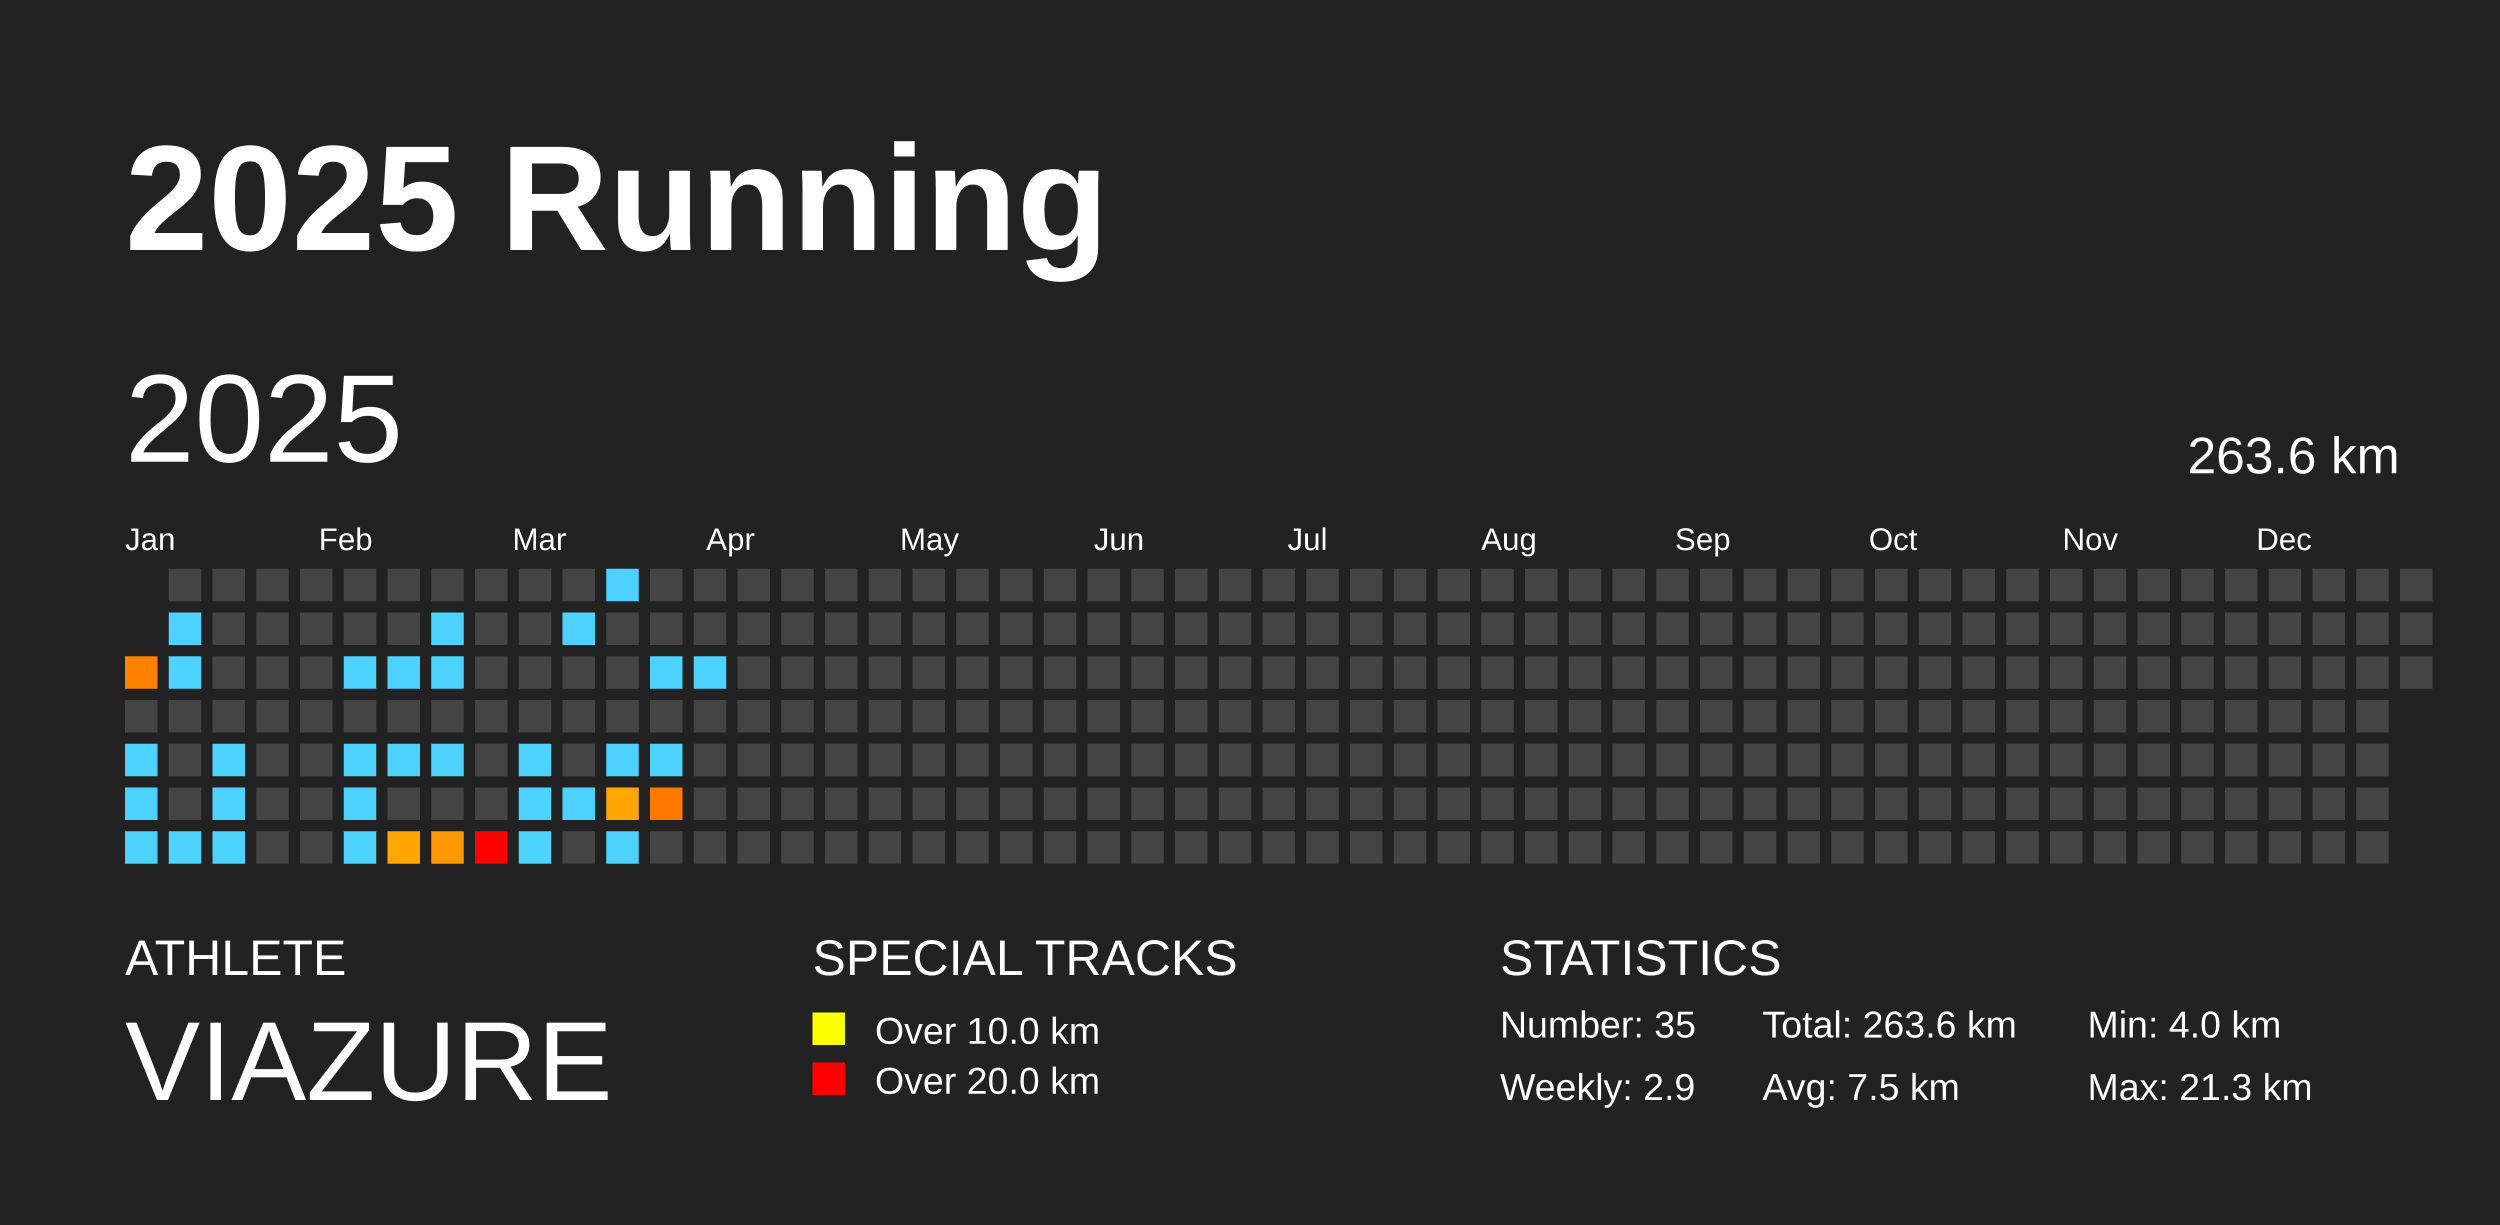
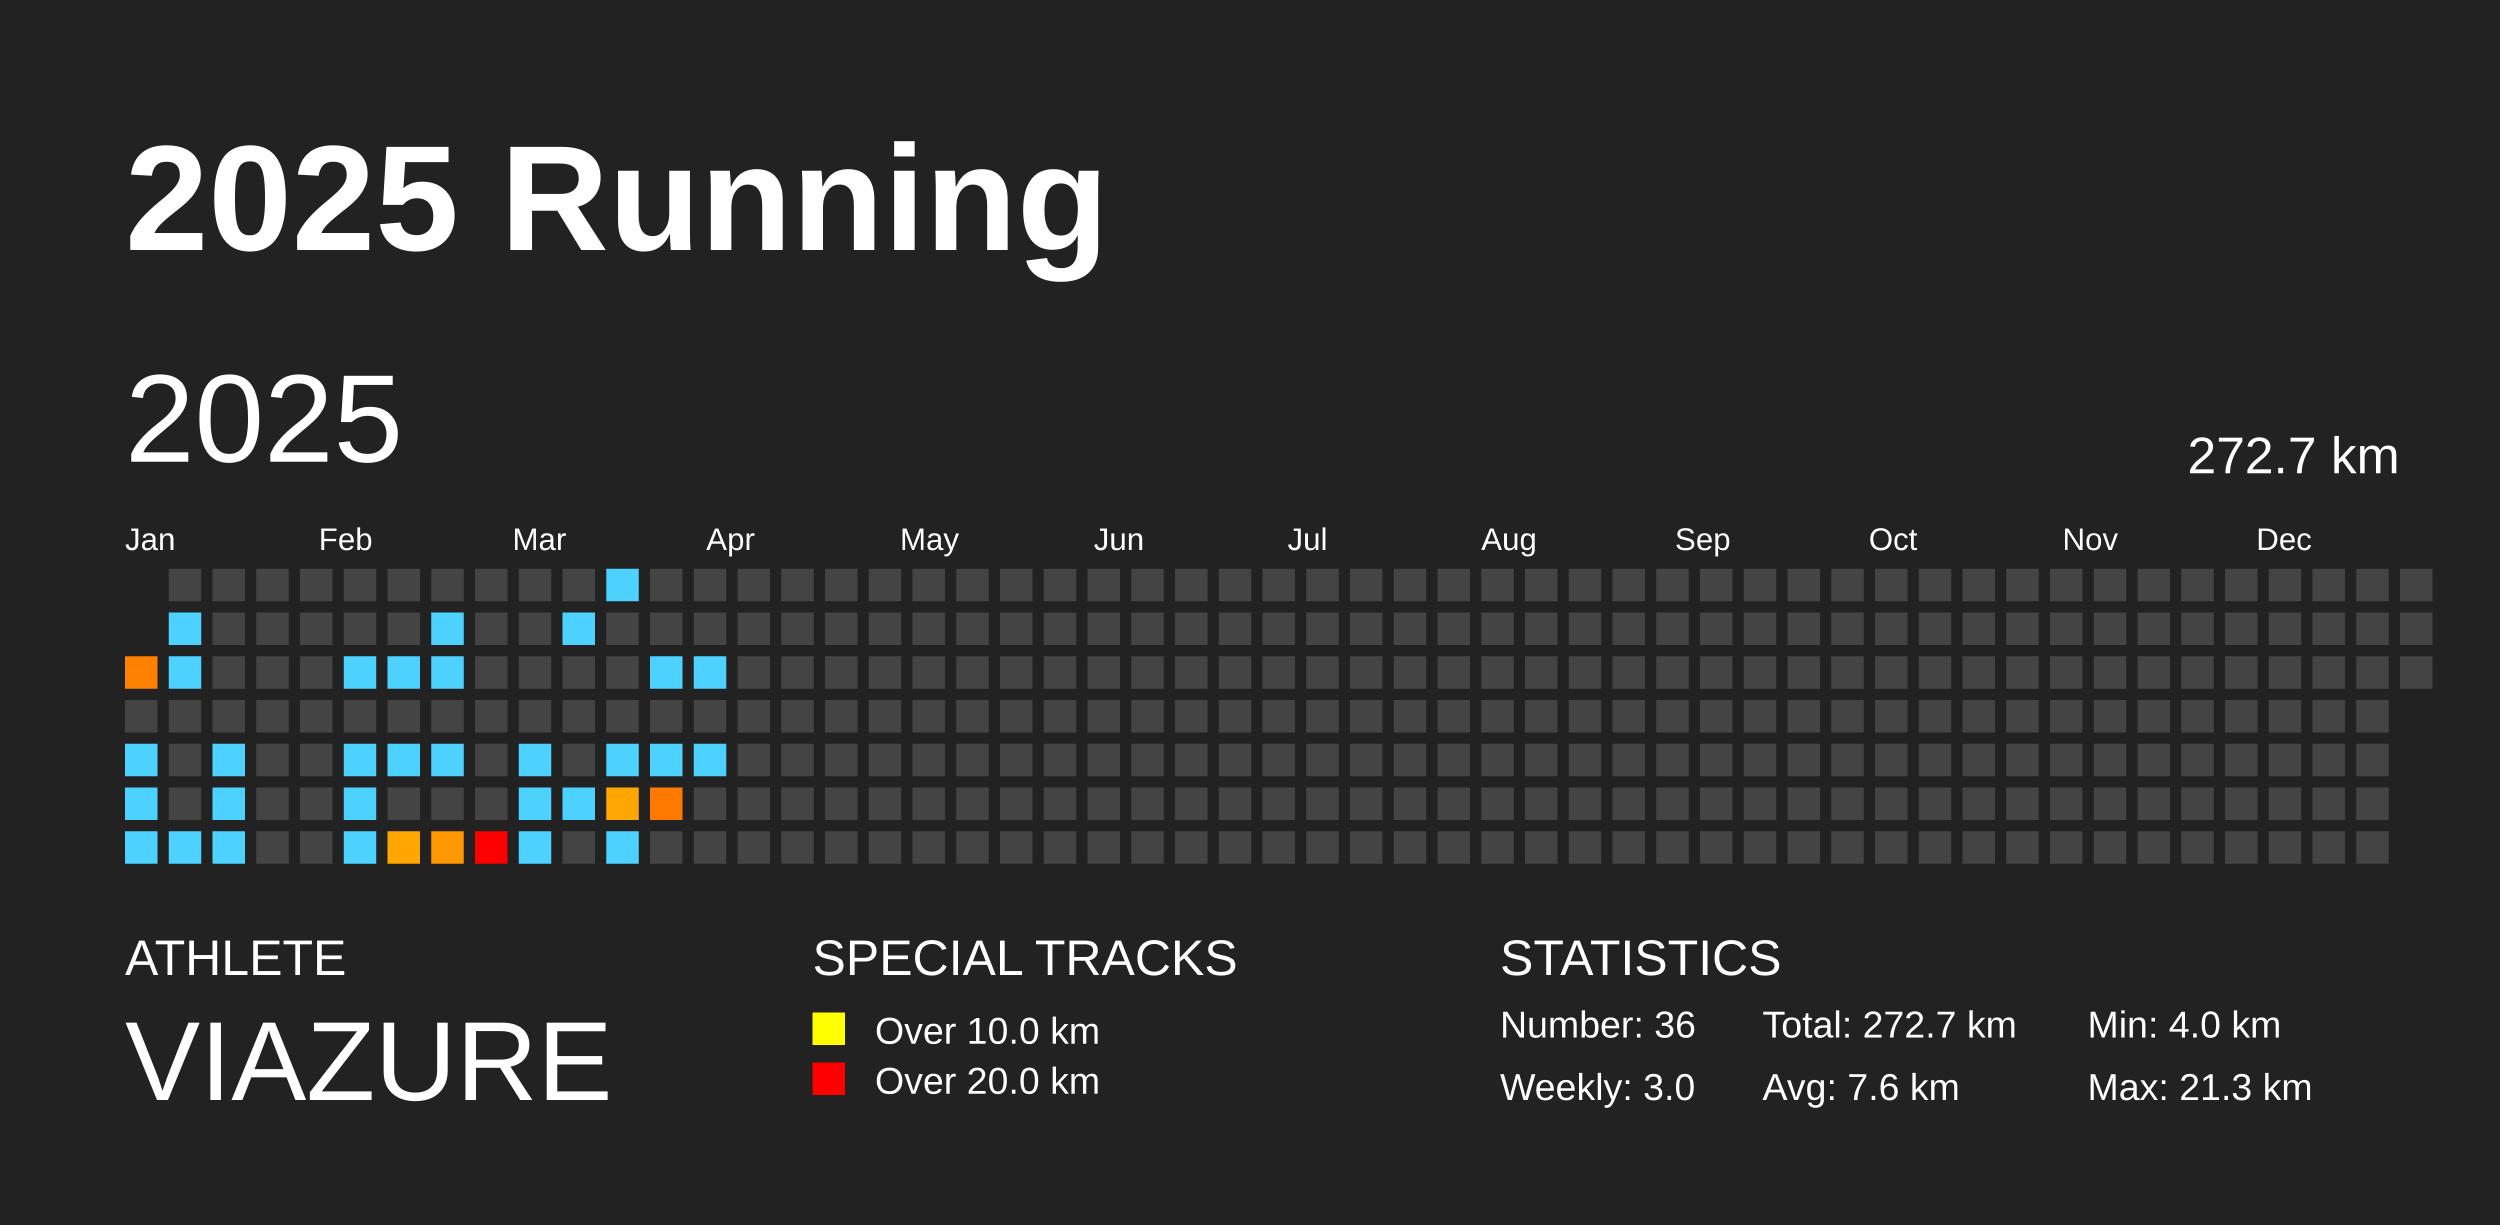
<svg xmlns="http://www.w3.org/2000/svg" baseProfile="full" height="98mm" version="1.1" viewBox="0,0,200,98" width="200mm">
  <defs />
  <rect fill="#222222" height="98" width="200" x="0" y="0" />
  <text fill="#FFFFFF" style="font-size:12px; font-family:Arial; font-weight:bold;" x="10" y="20">2025 Running</text>
  <text fill="#FFFFFF" style="font-size:4px; font-family:Arial" x="10" y="78">ATHLETE</text>
  <text fill="#FFFFFF" style="font-size:9px; font-family:Arial" x="10" y="88">VIAZURE</text>
  <text fill="#FFFFFF" style="font-size:4px; font-family:Arial" x="65" y="78">SPECIAL TRACKS</text>
  <rect fill="yellow" height="2.6" width="2.6" x="65" y="81" />
  <text fill="#FFFFFF" style="font-size:3px; font-family:Arial" x="70" y="83.5">Over 10.0 km</text>
  <rect fill="red" height="2.6" width="2.6" x="65" y="85" />
  <text fill="#FFFFFF" style="font-size:3px; font-family:Arial" x="70" y="87.5">Over 20.0 km</text>
  <text fill="#FFFFFF" style="font-size:4px; font-family:Arial" x="120" y="78">STATISTICS</text>
-   <text fill="#FFFFFF" style="font-size:3px; font-family:Arial" x="120" y="83">Number: 35</text>
-   <text fill="#FFFFFF" style="font-size:3px; font-family:Arial" x="120" y="88">Weekly: 2.9</text>
-   <text fill="#FFFFFF" style="font-size:3px; font-family:Arial" x="141" y="83">Total: 263.6 km</text>
-   <text fill="#FFFFFF" style="font-size:3px; font-family:Arial" x="141" y="88">Avg: 7.5 km</text>
+   <text fill="#FFFFFF" style="font-size:3px; font-family:Arial" x="120" y="83">Number: 36</text>
+   <text fill="#FFFFFF" style="font-size:3px; font-family:Arial" x="120" y="88">Weekly: 3.0</text>
+   <text fill="#FFFFFF" style="font-size:3px; font-family:Arial" x="141" y="83">Total: 272.7 km</text>
+   <text fill="#FFFFFF" style="font-size:3px; font-family:Arial" x="141" y="88">Avg: 7.6 km</text>
  <text fill="#FFFFFF" style="font-size:3px; font-family:Arial" x="167" y="83">Min: 4.0 km</text>
  <text fill="#FFFFFF" style="font-size:3px; font-family:Arial" x="167" y="88">Max: 21.3 km</text>
  <text dominant-baseline="hanging" fill="#FFFFFF" style="font-size:10.0px; font-family:Arial;" x="10" y="30">2025</text>
-   <text dominant-baseline="hanging" fill="#FFFFFF" style="font-size:4.125px; font-family:Arial;" x="175" y="35">263.6 km</text>
+   <text dominant-baseline="hanging" fill="#FFFFFF" style="font-size:4.125px; font-family:Arial;" x="175" y="35">272.7 km</text>
  <text fill="#FFFFFF" style="font-size:2.5px; font-family:Arial" x="10.0" y="44">Jan</text>
  <text fill="#FFFFFF" style="font-size:2.5px; font-family:Arial" x="25.5" y="44">Feb</text>
  <text fill="#FFFFFF" style="font-size:2.5px; font-family:Arial" x="41.0" y="44">Mar</text>
  <text fill="#FFFFFF" style="font-size:2.5px; font-family:Arial" x="56.5" y="44">Apr</text>
  <text fill="#FFFFFF" style="font-size:2.5px; font-family:Arial" x="72.0" y="44">May</text>
  <text fill="#FFFFFF" style="font-size:2.5px; font-family:Arial" x="87.5" y="44">Jun</text>
  <text fill="#FFFFFF" style="font-size:2.5px; font-family:Arial" x="103.0" y="44">Jul</text>
  <text fill="#FFFFFF" style="font-size:2.5px; font-family:Arial" x="118.5" y="44">Aug</text>
  <text fill="#FFFFFF" style="font-size:2.5px; font-family:Arial" x="134.0" y="44">Sep</text>
  <text fill="#FFFFFF" style="font-size:2.5px; font-family:Arial" x="149.5" y="44">Oct</text>
  <text fill="#FFFFFF" style="font-size:2.5px; font-family:Arial" x="165.0" y="44">Nov</text>
  <text fill="#FFFFFF" style="font-size:2.5px; font-family:Arial" x="180.5" y="44">Dec</text>
  <rect fill="#ff8100" height="2.6" width="2.6" x="10.0" y="52.5" />
  <rect fill="#444444" height="2.6" width="2.6" x="10.0" y="56.0" />
  <rect fill="#4dd2ff" height="2.6" width="2.6" x="10.0" y="59.5" />
  <rect fill="#4dd2ff" height="2.6" width="2.6" x="10.0" y="63.0" />
  <rect fill="#4dd2ff" height="2.6" width="2.6" x="10.0" y="66.5" />
  <rect fill="#444444" height="2.6" width="2.6" x="13.5" y="45.5" />
  <rect fill="#4dd2ff" height="2.6" width="2.6" x="13.5" y="49.0" />
  <rect fill="#4dd2ff" height="2.6" width="2.6" x="13.5" y="52.5" />
  <rect fill="#444444" height="2.6" width="2.6" x="13.5" y="56.0" />
  <rect fill="#444444" height="2.6" width="2.6" x="13.5" y="59.5" />
  <rect fill="#444444" height="2.6" width="2.6" x="13.5" y="63.0" />
  <rect fill="#4dd2ff" height="2.6" width="2.6" x="13.5" y="66.5" />
  <rect fill="#444444" height="2.6" width="2.6" x="17.0" y="45.5" />
  <rect fill="#444444" height="2.6" width="2.6" x="17.0" y="49.0" />
  <rect fill="#444444" height="2.6" width="2.6" x="17.0" y="52.5" />
  <rect fill="#444444" height="2.6" width="2.6" x="17.0" y="56.0" />
  <rect fill="#4dd2ff" height="2.6" width="2.6" x="17.0" y="59.5" />
  <rect fill="#4dd2ff" height="2.6" width="2.6" x="17.0" y="63.0" />
  <rect fill="#4dd2ff" height="2.6" width="2.6" x="17.0" y="66.5" />
  <rect fill="#444444" height="2.6" width="2.6" x="20.5" y="45.5" />
  <rect fill="#444444" height="2.6" width="2.6" x="20.5" y="49.0" />
  <rect fill="#444444" height="2.6" width="2.6" x="20.5" y="52.5" />
  <rect fill="#444444" height="2.6" width="2.6" x="20.5" y="56.0" />
  <rect fill="#444444" height="2.6" width="2.6" x="20.5" y="59.5" />
  <rect fill="#444444" height="2.6" width="2.6" x="20.5" y="63.0" />
  <rect fill="#444444" height="2.6" width="2.6" x="20.5" y="66.5" />
  <rect fill="#444444" height="2.6" width="2.6" x="24.0" y="45.5" />
  <rect fill="#444444" height="2.6" width="2.6" x="24.0" y="49.0" />
  <rect fill="#444444" height="2.6" width="2.6" x="24.0" y="52.5" />
  <rect fill="#444444" height="2.6" width="2.6" x="24.0" y="56.0" />
  <rect fill="#444444" height="2.6" width="2.6" x="24.0" y="59.5" />
  <rect fill="#444444" height="2.6" width="2.6" x="24.0" y="63.0" />
  <rect fill="#444444" height="2.6" width="2.6" x="24.0" y="66.5" />
  <rect fill="#444444" height="2.6" width="2.6" x="27.5" y="45.5" />
  <rect fill="#444444" height="2.6" width="2.6" x="27.5" y="49.0" />
  <rect fill="#4dd2ff" height="2.6" width="2.6" x="27.5" y="52.5" />
  <rect fill="#444444" height="2.6" width="2.6" x="27.5" y="56.0" />
  <rect fill="#4dd2ff" height="2.6" width="2.6" x="27.5" y="59.5" />
  <rect fill="#4dd2ff" height="2.6" width="2.6" x="27.5" y="63.0" />
  <rect fill="#4dd2ff" height="2.6" width="2.6" x="27.5" y="66.5" />
  <rect fill="#444444" height="2.6" width="2.6" x="31.0" y="45.5" />
  <rect fill="#444444" height="2.6" width="2.6" x="31.0" y="49.0" />
  <rect fill="#4dd2ff" height="2.6" width="2.6" x="31.0" y="52.5" />
  <rect fill="#444444" height="2.6" width="2.6" x="31.0" y="56.0" />
  <rect fill="#4dd2ff" height="2.6" width="2.6" x="31.0" y="59.5" />
  <rect fill="#444444" height="2.6" width="2.6" x="31.0" y="63.0" />
  <rect fill="#ffa600" height="2.6" width="2.6" x="31.0" y="66.5" />
  <rect fill="#444444" height="2.6" width="2.6" x="34.5" y="45.5" />
  <rect fill="#4dd2ff" height="2.6" width="2.6" x="34.5" y="49.0" />
  <rect fill="#4dd2ff" height="2.6" width="2.6" x="34.5" y="52.5" />
  <rect fill="#444444" height="2.6" width="2.6" x="34.5" y="56.0" />
  <rect fill="#4dd2ff" height="2.6" width="2.6" x="34.5" y="59.5" />
  <rect fill="#444444" height="2.6" width="2.6" x="34.5" y="63.0" />
  <rect fill="#ff9800" height="2.6" width="2.6" x="34.5" y="66.5" />
  <rect fill="#444444" height="2.6" width="2.6" x="38.0" y="45.5" />
  <rect fill="#444444" height="2.6" width="2.6" x="38.0" y="49.0" />
  <rect fill="#444444" height="2.6" width="2.6" x="38.0" y="52.5" />
  <rect fill="#444444" height="2.6" width="2.6" x="38.0" y="56.0" />
  <rect fill="#444444" height="2.6" width="2.6" x="38.0" y="59.5" />
  <rect fill="#444444" height="2.6" width="2.6" x="38.0" y="63.0" />
  <rect fill="red" height="2.6" width="2.6" x="38.0" y="66.5" />
  <rect fill="#444444" height="2.6" width="2.6" x="41.5" y="45.5" />
  <rect fill="#444444" height="2.6" width="2.6" x="41.5" y="49.0" />
  <rect fill="#444444" height="2.6" width="2.6" x="41.5" y="52.5" />
  <rect fill="#444444" height="2.6" width="2.6" x="41.5" y="56.0" />
  <rect fill="#4dd2ff" height="2.6" width="2.6" x="41.5" y="59.5" />
  <rect fill="#4dd2ff" height="2.6" width="2.6" x="41.5" y="63.0" />
  <rect fill="#4dd2ff" height="2.6" width="2.6" x="41.5" y="66.5" />
  <rect fill="#444444" height="2.6" width="2.6" x="45.0" y="45.5" />
  <rect fill="#4dd2ff" height="2.6" width="2.6" x="45.0" y="49.0" />
  <rect fill="#444444" height="2.6" width="2.6" x="45.0" y="52.5" />
  <rect fill="#444444" height="2.6" width="2.6" x="45.0" y="56.0" />
  <rect fill="#444444" height="2.6" width="2.6" x="45.0" y="59.5" />
  <rect fill="#4dd2ff" height="2.6" width="2.6" x="45.0" y="63.0" />
  <rect fill="#444444" height="2.6" width="2.6" x="45.0" y="66.5" />
  <rect fill="#4dd2ff" height="2.6" width="2.6" x="48.5" y="45.5" />
  <rect fill="#444444" height="2.6" width="2.6" x="48.5" y="49.0" />
  <rect fill="#444444" height="2.6" width="2.6" x="48.5" y="52.5" />
  <rect fill="#444444" height="2.6" width="2.6" x="48.5" y="56.0" />
  <rect fill="#4dd2ff" height="2.6" width="2.6" x="48.5" y="59.5" />
  <rect fill="#ffa700" height="2.6" width="2.6" x="48.5" y="63.0" />
  <rect fill="#4dd2ff" height="2.6" width="2.6" x="48.5" y="66.5" />
  <rect fill="#444444" height="2.6" width="2.6" x="52.0" y="45.5" />
  <rect fill="#444444" height="2.6" width="2.6" x="52.0" y="49.0" />
  <rect fill="#4dd2ff" height="2.6" width="2.6" x="52.0" y="52.5" />
  <rect fill="#444444" height="2.6" width="2.6" x="52.0" y="56.0" />
  <rect fill="#4dd2ff" height="2.6" width="2.6" x="52.0" y="59.5" />
  <rect fill="#ff7900" height="2.6" width="2.6" x="52.0" y="63.0" />
  <rect fill="#444444" height="2.6" width="2.6" x="52.0" y="66.5" />
  <rect fill="#444444" height="2.6" width="2.6" x="55.5" y="45.5" />
  <rect fill="#444444" height="2.6" width="2.6" x="55.5" y="49.0" />
  <rect fill="#4dd2ff" height="2.6" width="2.6" x="55.5" y="52.5" />
  <rect fill="#444444" height="2.6" width="2.6" x="55.5" y="56.0" />
-   <rect fill="#444444" height="2.6" width="2.6" x="55.5" y="59.5" />
+   <rect fill="#4dd2ff" height="2.6" width="2.6" x="55.5" y="59.5" />
  <rect fill="#444444" height="2.6" width="2.6" x="55.5" y="63.0" />
  <rect fill="#444444" height="2.6" width="2.6" x="55.5" y="66.5" />
  <rect fill="#444444" height="2.6" width="2.6" x="59.0" y="45.5" />
  <rect fill="#444444" height="2.6" width="2.6" x="59.0" y="49.0" />
  <rect fill="#444444" height="2.6" width="2.6" x="59.0" y="52.5" />
  <rect fill="#444444" height="2.6" width="2.6" x="59.0" y="56.0" />
  <rect fill="#444444" height="2.6" width="2.6" x="59.0" y="59.5" />
  <rect fill="#444444" height="2.6" width="2.6" x="59.0" y="63.0" />
  <rect fill="#444444" height="2.6" width="2.6" x="59.0" y="66.5" />
  <rect fill="#444444" height="2.6" width="2.6" x="62.5" y="45.5" />
  <rect fill="#444444" height="2.6" width="2.6" x="62.5" y="49.0" />
  <rect fill="#444444" height="2.6" width="2.6" x="62.5" y="52.5" />
  <rect fill="#444444" height="2.6" width="2.6" x="62.5" y="56.0" />
  <rect fill="#444444" height="2.6" width="2.6" x="62.5" y="59.5" />
  <rect fill="#444444" height="2.6" width="2.6" x="62.5" y="63.0" />
  <rect fill="#444444" height="2.6" width="2.6" x="62.5" y="66.5" />
  <rect fill="#444444" height="2.6" width="2.6" x="66.0" y="45.5" />
  <rect fill="#444444" height="2.6" width="2.6" x="66.0" y="49.0" />
  <rect fill="#444444" height="2.6" width="2.6" x="66.0" y="52.5" />
  <rect fill="#444444" height="2.6" width="2.6" x="66.0" y="56.0" />
  <rect fill="#444444" height="2.6" width="2.6" x="66.0" y="59.5" />
  <rect fill="#444444" height="2.6" width="2.6" x="66.0" y="63.0" />
  <rect fill="#444444" height="2.6" width="2.6" x="66.0" y="66.5" />
  <rect fill="#444444" height="2.6" width="2.6" x="69.5" y="45.5" />
  <rect fill="#444444" height="2.6" width="2.6" x="69.5" y="49.0" />
  <rect fill="#444444" height="2.6" width="2.6" x="69.5" y="52.5" />
  <rect fill="#444444" height="2.6" width="2.6" x="69.5" y="56.0" />
  <rect fill="#444444" height="2.6" width="2.6" x="69.5" y="59.5" />
  <rect fill="#444444" height="2.6" width="2.6" x="69.5" y="63.0" />
  <rect fill="#444444" height="2.6" width="2.6" x="69.5" y="66.5" />
  <rect fill="#444444" height="2.6" width="2.6" x="73.0" y="45.5" />
  <rect fill="#444444" height="2.6" width="2.6" x="73.0" y="49.0" />
  <rect fill="#444444" height="2.6" width="2.6" x="73.0" y="52.5" />
  <rect fill="#444444" height="2.6" width="2.6" x="73.0" y="56.0" />
  <rect fill="#444444" height="2.6" width="2.6" x="73.0" y="59.5" />
  <rect fill="#444444" height="2.6" width="2.6" x="73.0" y="63.0" />
  <rect fill="#444444" height="2.6" width="2.6" x="73.0" y="66.5" />
  <rect fill="#444444" height="2.6" width="2.6" x="76.5" y="45.5" />
  <rect fill="#444444" height="2.6" width="2.6" x="76.5" y="49.0" />
  <rect fill="#444444" height="2.6" width="2.6" x="76.5" y="52.5" />
  <rect fill="#444444" height="2.6" width="2.6" x="76.5" y="56.0" />
  <rect fill="#444444" height="2.6" width="2.6" x="76.5" y="59.5" />
  <rect fill="#444444" height="2.6" width="2.6" x="76.5" y="63.0" />
  <rect fill="#444444" height="2.6" width="2.6" x="76.5" y="66.5" />
  <rect fill="#444444" height="2.6" width="2.6" x="80.0" y="45.5" />
  <rect fill="#444444" height="2.6" width="2.6" x="80.0" y="49.0" />
  <rect fill="#444444" height="2.6" width="2.6" x="80.0" y="52.5" />
  <rect fill="#444444" height="2.6" width="2.6" x="80.0" y="56.0" />
  <rect fill="#444444" height="2.6" width="2.6" x="80.0" y="59.5" />
  <rect fill="#444444" height="2.6" width="2.6" x="80.0" y="63.0" />
  <rect fill="#444444" height="2.6" width="2.6" x="80.0" y="66.5" />
  <rect fill="#444444" height="2.6" width="2.6" x="83.5" y="45.5" />
  <rect fill="#444444" height="2.6" width="2.6" x="83.5" y="49.0" />
  <rect fill="#444444" height="2.6" width="2.6" x="83.5" y="52.5" />
  <rect fill="#444444" height="2.6" width="2.6" x="83.5" y="56.0" />
  <rect fill="#444444" height="2.6" width="2.6" x="83.5" y="59.5" />
  <rect fill="#444444" height="2.6" width="2.6" x="83.5" y="63.0" />
  <rect fill="#444444" height="2.6" width="2.6" x="83.5" y="66.5" />
  <rect fill="#444444" height="2.6" width="2.6" x="87.0" y="45.5" />
  <rect fill="#444444" height="2.6" width="2.6" x="87.0" y="49.0" />
  <rect fill="#444444" height="2.6" width="2.6" x="87.0" y="52.5" />
  <rect fill="#444444" height="2.6" width="2.6" x="87.0" y="56.0" />
  <rect fill="#444444" height="2.6" width="2.6" x="87.0" y="59.5" />
  <rect fill="#444444" height="2.6" width="2.6" x="87.0" y="63.0" />
  <rect fill="#444444" height="2.6" width="2.6" x="87.0" y="66.5" />
  <rect fill="#444444" height="2.6" width="2.6" x="90.5" y="45.5" />
  <rect fill="#444444" height="2.6" width="2.6" x="90.5" y="49.0" />
  <rect fill="#444444" height="2.6" width="2.6" x="90.5" y="52.5" />
  <rect fill="#444444" height="2.6" width="2.6" x="90.5" y="56.0" />
  <rect fill="#444444" height="2.6" width="2.6" x="90.5" y="59.5" />
  <rect fill="#444444" height="2.6" width="2.6" x="90.5" y="63.0" />
  <rect fill="#444444" height="2.6" width="2.6" x="90.5" y="66.5" />
  <rect fill="#444444" height="2.6" width="2.6" x="94.0" y="45.5" />
  <rect fill="#444444" height="2.6" width="2.6" x="94.0" y="49.0" />
  <rect fill="#444444" height="2.6" width="2.6" x="94.0" y="52.5" />
  <rect fill="#444444" height="2.6" width="2.6" x="94.0" y="56.0" />
  <rect fill="#444444" height="2.6" width="2.6" x="94.0" y="59.5" />
  <rect fill="#444444" height="2.6" width="2.6" x="94.0" y="63.0" />
  <rect fill="#444444" height="2.6" width="2.6" x="94.0" y="66.5" />
  <rect fill="#444444" height="2.6" width="2.6" x="97.5" y="45.5" />
  <rect fill="#444444" height="2.6" width="2.6" x="97.5" y="49.0" />
  <rect fill="#444444" height="2.6" width="2.6" x="97.5" y="52.5" />
  <rect fill="#444444" height="2.6" width="2.6" x="97.5" y="56.0" />
  <rect fill="#444444" height="2.6" width="2.6" x="97.5" y="59.5" />
  <rect fill="#444444" height="2.6" width="2.6" x="97.5" y="63.0" />
  <rect fill="#444444" height="2.6" width="2.6" x="97.5" y="66.5" />
  <rect fill="#444444" height="2.6" width="2.6" x="101.0" y="45.5" />
  <rect fill="#444444" height="2.6" width="2.6" x="101.0" y="49.0" />
  <rect fill="#444444" height="2.6" width="2.6" x="101.0" y="52.5" />
  <rect fill="#444444" height="2.6" width="2.6" x="101.0" y="56.0" />
  <rect fill="#444444" height="2.6" width="2.6" x="101.0" y="59.5" />
  <rect fill="#444444" height="2.6" width="2.6" x="101.0" y="63.0" />
  <rect fill="#444444" height="2.6" width="2.6" x="101.0" y="66.5" />
  <rect fill="#444444" height="2.6" width="2.6" x="104.5" y="45.5" />
  <rect fill="#444444" height="2.6" width="2.6" x="104.5" y="49.0" />
  <rect fill="#444444" height="2.6" width="2.6" x="104.5" y="52.5" />
  <rect fill="#444444" height="2.6" width="2.6" x="104.5" y="56.0" />
  <rect fill="#444444" height="2.6" width="2.6" x="104.5" y="59.5" />
  <rect fill="#444444" height="2.6" width="2.6" x="104.5" y="63.0" />
  <rect fill="#444444" height="2.6" width="2.6" x="104.5" y="66.5" />
  <rect fill="#444444" height="2.6" width="2.6" x="108.0" y="45.5" />
  <rect fill="#444444" height="2.6" width="2.6" x="108.0" y="49.0" />
  <rect fill="#444444" height="2.6" width="2.6" x="108.0" y="52.5" />
  <rect fill="#444444" height="2.6" width="2.6" x="108.0" y="56.0" />
  <rect fill="#444444" height="2.6" width="2.6" x="108.0" y="59.5" />
  <rect fill="#444444" height="2.6" width="2.6" x="108.0" y="63.0" />
  <rect fill="#444444" height="2.6" width="2.6" x="108.0" y="66.5" />
  <rect fill="#444444" height="2.6" width="2.6" x="111.5" y="45.5" />
  <rect fill="#444444" height="2.6" width="2.6" x="111.5" y="49.0" />
  <rect fill="#444444" height="2.6" width="2.6" x="111.5" y="52.5" />
  <rect fill="#444444" height="2.6" width="2.6" x="111.5" y="56.0" />
  <rect fill="#444444" height="2.6" width="2.6" x="111.5" y="59.5" />
  <rect fill="#444444" height="2.6" width="2.6" x="111.5" y="63.0" />
  <rect fill="#444444" height="2.6" width="2.6" x="111.5" y="66.5" />
  <rect fill="#444444" height="2.6" width="2.6" x="115.0" y="45.5" />
  <rect fill="#444444" height="2.6" width="2.6" x="115.0" y="49.0" />
  <rect fill="#444444" height="2.6" width="2.6" x="115.0" y="52.5" />
  <rect fill="#444444" height="2.6" width="2.6" x="115.0" y="56.0" />
  <rect fill="#444444" height="2.6" width="2.6" x="115.0" y="59.5" />
  <rect fill="#444444" height="2.6" width="2.6" x="115.0" y="63.0" />
  <rect fill="#444444" height="2.6" width="2.6" x="115.0" y="66.5" />
  <rect fill="#444444" height="2.6" width="2.6" x="118.5" y="45.5" />
  <rect fill="#444444" height="2.6" width="2.6" x="118.5" y="49.0" />
  <rect fill="#444444" height="2.6" width="2.6" x="118.5" y="52.5" />
  <rect fill="#444444" height="2.6" width="2.6" x="118.5" y="56.0" />
  <rect fill="#444444" height="2.6" width="2.6" x="118.5" y="59.5" />
  <rect fill="#444444" height="2.6" width="2.6" x="118.5" y="63.0" />
  <rect fill="#444444" height="2.6" width="2.6" x="118.5" y="66.5" />
  <rect fill="#444444" height="2.6" width="2.6" x="122.0" y="45.5" />
  <rect fill="#444444" height="2.6" width="2.6" x="122.0" y="49.0" />
  <rect fill="#444444" height="2.6" width="2.6" x="122.0" y="52.5" />
  <rect fill="#444444" height="2.6" width="2.6" x="122.0" y="56.0" />
  <rect fill="#444444" height="2.6" width="2.6" x="122.0" y="59.5" />
  <rect fill="#444444" height="2.6" width="2.6" x="122.0" y="63.0" />
  <rect fill="#444444" height="2.6" width="2.6" x="122.0" y="66.5" />
  <rect fill="#444444" height="2.6" width="2.6" x="125.5" y="45.5" />
  <rect fill="#444444" height="2.6" width="2.6" x="125.5" y="49.0" />
  <rect fill="#444444" height="2.6" width="2.6" x="125.5" y="52.5" />
  <rect fill="#444444" height="2.6" width="2.6" x="125.5" y="56.0" />
  <rect fill="#444444" height="2.6" width="2.6" x="125.5" y="59.5" />
  <rect fill="#444444" height="2.6" width="2.6" x="125.5" y="63.0" />
  <rect fill="#444444" height="2.6" width="2.6" x="125.5" y="66.5" />
  <rect fill="#444444" height="2.6" width="2.6" x="129.0" y="45.5" />
  <rect fill="#444444" height="2.6" width="2.6" x="129.0" y="49.0" />
  <rect fill="#444444" height="2.6" width="2.6" x="129.0" y="52.5" />
  <rect fill="#444444" height="2.6" width="2.6" x="129.0" y="56.0" />
  <rect fill="#444444" height="2.6" width="2.6" x="129.0" y="59.5" />
  <rect fill="#444444" height="2.6" width="2.6" x="129.0" y="63.0" />
  <rect fill="#444444" height="2.6" width="2.6" x="129.0" y="66.5" />
  <rect fill="#444444" height="2.6" width="2.6" x="132.5" y="45.5" />
  <rect fill="#444444" height="2.6" width="2.6" x="132.5" y="49.0" />
  <rect fill="#444444" height="2.6" width="2.6" x="132.5" y="52.5" />
  <rect fill="#444444" height="2.6" width="2.6" x="132.5" y="56.0" />
  <rect fill="#444444" height="2.6" width="2.6" x="132.5" y="59.5" />
  <rect fill="#444444" height="2.6" width="2.6" x="132.5" y="63.0" />
  <rect fill="#444444" height="2.6" width="2.6" x="132.5" y="66.5" />
  <rect fill="#444444" height="2.6" width="2.6" x="136.0" y="45.5" />
  <rect fill="#444444" height="2.6" width="2.6" x="136.0" y="49.0" />
  <rect fill="#444444" height="2.6" width="2.6" x="136.0" y="52.5" />
  <rect fill="#444444" height="2.6" width="2.6" x="136.0" y="56.0" />
  <rect fill="#444444" height="2.6" width="2.6" x="136.0" y="59.5" />
  <rect fill="#444444" height="2.6" width="2.6" x="136.0" y="63.0" />
  <rect fill="#444444" height="2.6" width="2.6" x="136.0" y="66.5" />
  <rect fill="#444444" height="2.6" width="2.6" x="139.5" y="45.5" />
  <rect fill="#444444" height="2.6" width="2.6" x="139.5" y="49.0" />
  <rect fill="#444444" height="2.6" width="2.6" x="139.5" y="52.5" />
  <rect fill="#444444" height="2.6" width="2.6" x="139.5" y="56.0" />
  <rect fill="#444444" height="2.6" width="2.6" x="139.5" y="59.5" />
  <rect fill="#444444" height="2.6" width="2.6" x="139.5" y="63.0" />
  <rect fill="#444444" height="2.6" width="2.6" x="139.5" y="66.5" />
  <rect fill="#444444" height="2.6" width="2.6" x="143.0" y="45.5" />
  <rect fill="#444444" height="2.6" width="2.6" x="143.0" y="49.0" />
  <rect fill="#444444" height="2.6" width="2.6" x="143.0" y="52.5" />
  <rect fill="#444444" height="2.6" width="2.6" x="143.0" y="56.0" />
  <rect fill="#444444" height="2.6" width="2.6" x="143.0" y="59.5" />
  <rect fill="#444444" height="2.6" width="2.6" x="143.0" y="63.0" />
  <rect fill="#444444" height="2.6" width="2.6" x="143.0" y="66.5" />
  <rect fill="#444444" height="2.6" width="2.6" x="146.5" y="45.5" />
  <rect fill="#444444" height="2.6" width="2.6" x="146.5" y="49.0" />
  <rect fill="#444444" height="2.6" width="2.6" x="146.5" y="52.5" />
  <rect fill="#444444" height="2.6" width="2.6" x="146.5" y="56.0" />
  <rect fill="#444444" height="2.6" width="2.6" x="146.5" y="59.5" />
  <rect fill="#444444" height="2.6" width="2.6" x="146.5" y="63.0" />
  <rect fill="#444444" height="2.6" width="2.6" x="146.5" y="66.5" />
  <rect fill="#444444" height="2.6" width="2.6" x="150.0" y="45.5" />
  <rect fill="#444444" height="2.6" width="2.6" x="150.0" y="49.0" />
  <rect fill="#444444" height="2.6" width="2.6" x="150.0" y="52.5" />
  <rect fill="#444444" height="2.6" width="2.6" x="150.0" y="56.0" />
  <rect fill="#444444" height="2.6" width="2.6" x="150.0" y="59.5" />
  <rect fill="#444444" height="2.6" width="2.6" x="150.0" y="63.0" />
  <rect fill="#444444" height="2.6" width="2.6" x="150.0" y="66.5" />
  <rect fill="#444444" height="2.6" width="2.6" x="153.5" y="45.5" />
  <rect fill="#444444" height="2.6" width="2.6" x="153.5" y="49.0" />
  <rect fill="#444444" height="2.6" width="2.6" x="153.5" y="52.5" />
  <rect fill="#444444" height="2.6" width="2.6" x="153.5" y="56.0" />
  <rect fill="#444444" height="2.6" width="2.6" x="153.5" y="59.5" />
  <rect fill="#444444" height="2.6" width="2.6" x="153.5" y="63.0" />
  <rect fill="#444444" height="2.6" width="2.6" x="153.5" y="66.5" />
  <rect fill="#444444" height="2.6" width="2.6" x="157.0" y="45.5" />
  <rect fill="#444444" height="2.6" width="2.6" x="157.0" y="49.0" />
  <rect fill="#444444" height="2.6" width="2.6" x="157.0" y="52.5" />
  <rect fill="#444444" height="2.6" width="2.6" x="157.0" y="56.0" />
  <rect fill="#444444" height="2.6" width="2.6" x="157.0" y="59.5" />
  <rect fill="#444444" height="2.6" width="2.6" x="157.0" y="63.0" />
  <rect fill="#444444" height="2.6" width="2.6" x="157.0" y="66.5" />
  <rect fill="#444444" height="2.6" width="2.6" x="160.5" y="45.5" />
  <rect fill="#444444" height="2.6" width="2.6" x="160.5" y="49.0" />
  <rect fill="#444444" height="2.6" width="2.6" x="160.5" y="52.5" />
  <rect fill="#444444" height="2.6" width="2.6" x="160.5" y="56.0" />
  <rect fill="#444444" height="2.6" width="2.6" x="160.5" y="59.5" />
  <rect fill="#444444" height="2.6" width="2.6" x="160.5" y="63.0" />
  <rect fill="#444444" height="2.6" width="2.6" x="160.5" y="66.5" />
  <rect fill="#444444" height="2.6" width="2.6" x="164.0" y="45.5" />
  <rect fill="#444444" height="2.6" width="2.6" x="164.0" y="49.0" />
  <rect fill="#444444" height="2.6" width="2.6" x="164.0" y="52.5" />
  <rect fill="#444444" height="2.6" width="2.6" x="164.0" y="56.0" />
  <rect fill="#444444" height="2.6" width="2.6" x="164.0" y="59.5" />
  <rect fill="#444444" height="2.6" width="2.6" x="164.0" y="63.0" />
  <rect fill="#444444" height="2.6" width="2.6" x="164.0" y="66.5" />
  <rect fill="#444444" height="2.6" width="2.6" x="167.5" y="45.5" />
  <rect fill="#444444" height="2.6" width="2.6" x="167.5" y="49.0" />
  <rect fill="#444444" height="2.6" width="2.6" x="167.5" y="52.5" />
  <rect fill="#444444" height="2.6" width="2.6" x="167.5" y="56.0" />
  <rect fill="#444444" height="2.6" width="2.6" x="167.5" y="59.5" />
  <rect fill="#444444" height="2.6" width="2.6" x="167.5" y="63.0" />
  <rect fill="#444444" height="2.6" width="2.6" x="167.5" y="66.5" />
  <rect fill="#444444" height="2.6" width="2.6" x="171.0" y="45.5" />
  <rect fill="#444444" height="2.6" width="2.6" x="171.0" y="49.0" />
  <rect fill="#444444" height="2.6" width="2.6" x="171.0" y="52.5" />
  <rect fill="#444444" height="2.6" width="2.6" x="171.0" y="56.0" />
  <rect fill="#444444" height="2.6" width="2.6" x="171.0" y="59.5" />
  <rect fill="#444444" height="2.6" width="2.6" x="171.0" y="63.0" />
  <rect fill="#444444" height="2.6" width="2.6" x="171.0" y="66.5" />
  <rect fill="#444444" height="2.6" width="2.6" x="174.5" y="45.5" />
  <rect fill="#444444" height="2.6" width="2.6" x="174.5" y="49.0" />
  <rect fill="#444444" height="2.6" width="2.6" x="174.5" y="52.5" />
  <rect fill="#444444" height="2.6" width="2.6" x="174.5" y="56.0" />
  <rect fill="#444444" height="2.6" width="2.6" x="174.5" y="59.5" />
  <rect fill="#444444" height="2.6" width="2.6" x="174.5" y="63.0" />
  <rect fill="#444444" height="2.6" width="2.6" x="174.5" y="66.5" />
  <rect fill="#444444" height="2.6" width="2.6" x="178.0" y="45.5" />
  <rect fill="#444444" height="2.6" width="2.6" x="178.0" y="49.0" />
  <rect fill="#444444" height="2.6" width="2.6" x="178.0" y="52.5" />
  <rect fill="#444444" height="2.6" width="2.6" x="178.0" y="56.0" />
  <rect fill="#444444" height="2.6" width="2.6" x="178.0" y="59.5" />
  <rect fill="#444444" height="2.6" width="2.6" x="178.0" y="63.0" />
  <rect fill="#444444" height="2.6" width="2.6" x="178.0" y="66.5" />
  <rect fill="#444444" height="2.6" width="2.6" x="181.5" y="45.5" />
  <rect fill="#444444" height="2.6" width="2.6" x="181.5" y="49.0" />
  <rect fill="#444444" height="2.6" width="2.6" x="181.5" y="52.5" />
  <rect fill="#444444" height="2.6" width="2.6" x="181.5" y="56.0" />
  <rect fill="#444444" height="2.6" width="2.6" x="181.5" y="59.5" />
  <rect fill="#444444" height="2.6" width="2.6" x="181.5" y="63.0" />
  <rect fill="#444444" height="2.6" width="2.6" x="181.5" y="66.5" />
  <rect fill="#444444" height="2.6" width="2.6" x="185.0" y="45.5" />
  <rect fill="#444444" height="2.6" width="2.6" x="185.0" y="49.0" />
  <rect fill="#444444" height="2.6" width="2.6" x="185.0" y="52.5" />
  <rect fill="#444444" height="2.6" width="2.6" x="185.0" y="56.0" />
  <rect fill="#444444" height="2.6" width="2.6" x="185.0" y="59.5" />
  <rect fill="#444444" height="2.6" width="2.6" x="185.0" y="63.0" />
  <rect fill="#444444" height="2.6" width="2.6" x="185.0" y="66.5" />
  <rect fill="#444444" height="2.6" width="2.6" x="188.5" y="45.5" />
  <rect fill="#444444" height="2.6" width="2.6" x="188.5" y="49.0" />
  <rect fill="#444444" height="2.6" width="2.6" x="188.5" y="52.5" />
  <rect fill="#444444" height="2.6" width="2.6" x="188.5" y="56.0" />
  <rect fill="#444444" height="2.6" width="2.6" x="188.5" y="59.5" />
  <rect fill="#444444" height="2.6" width="2.6" x="188.5" y="63.0" />
  <rect fill="#444444" height="2.6" width="2.6" x="188.5" y="66.5" />
  <rect fill="#444444" height="2.6" width="2.6" x="192.0" y="45.5" />
  <rect fill="#444444" height="2.6" width="2.6" x="192.0" y="49.0" />
  <rect fill="#444444" height="2.6" width="2.6" x="192.0" y="52.5" />
</svg>
